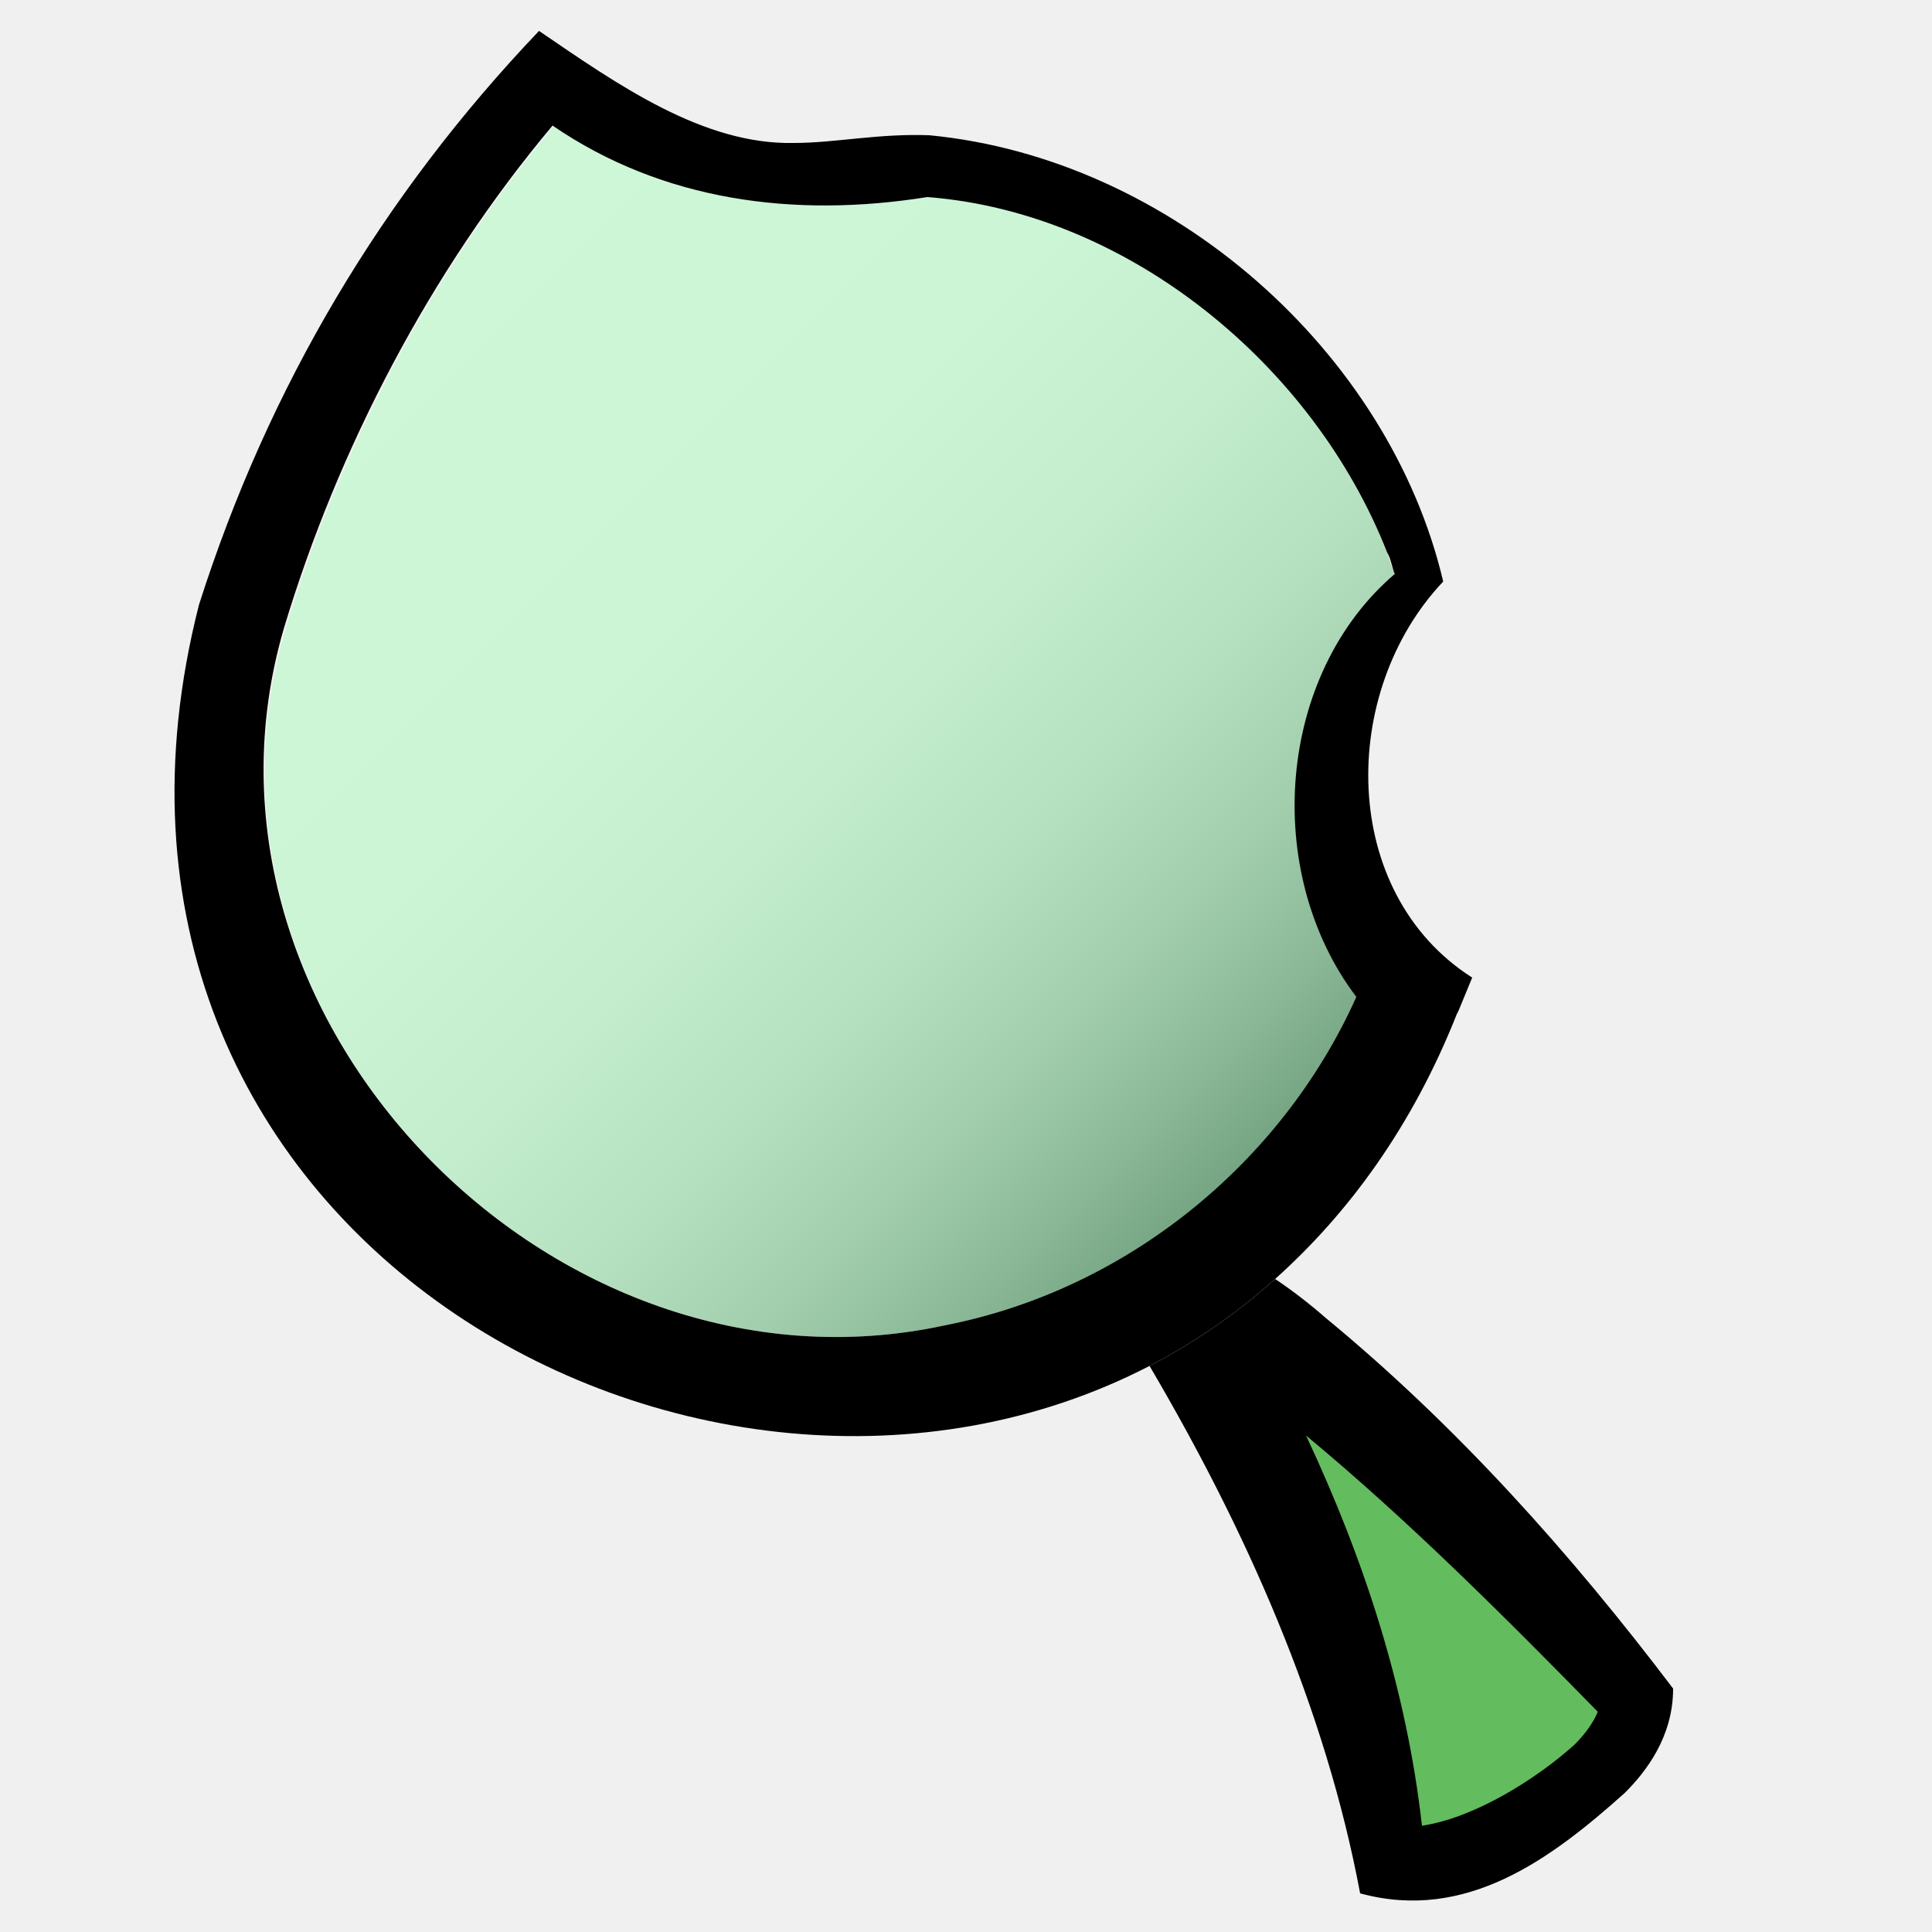
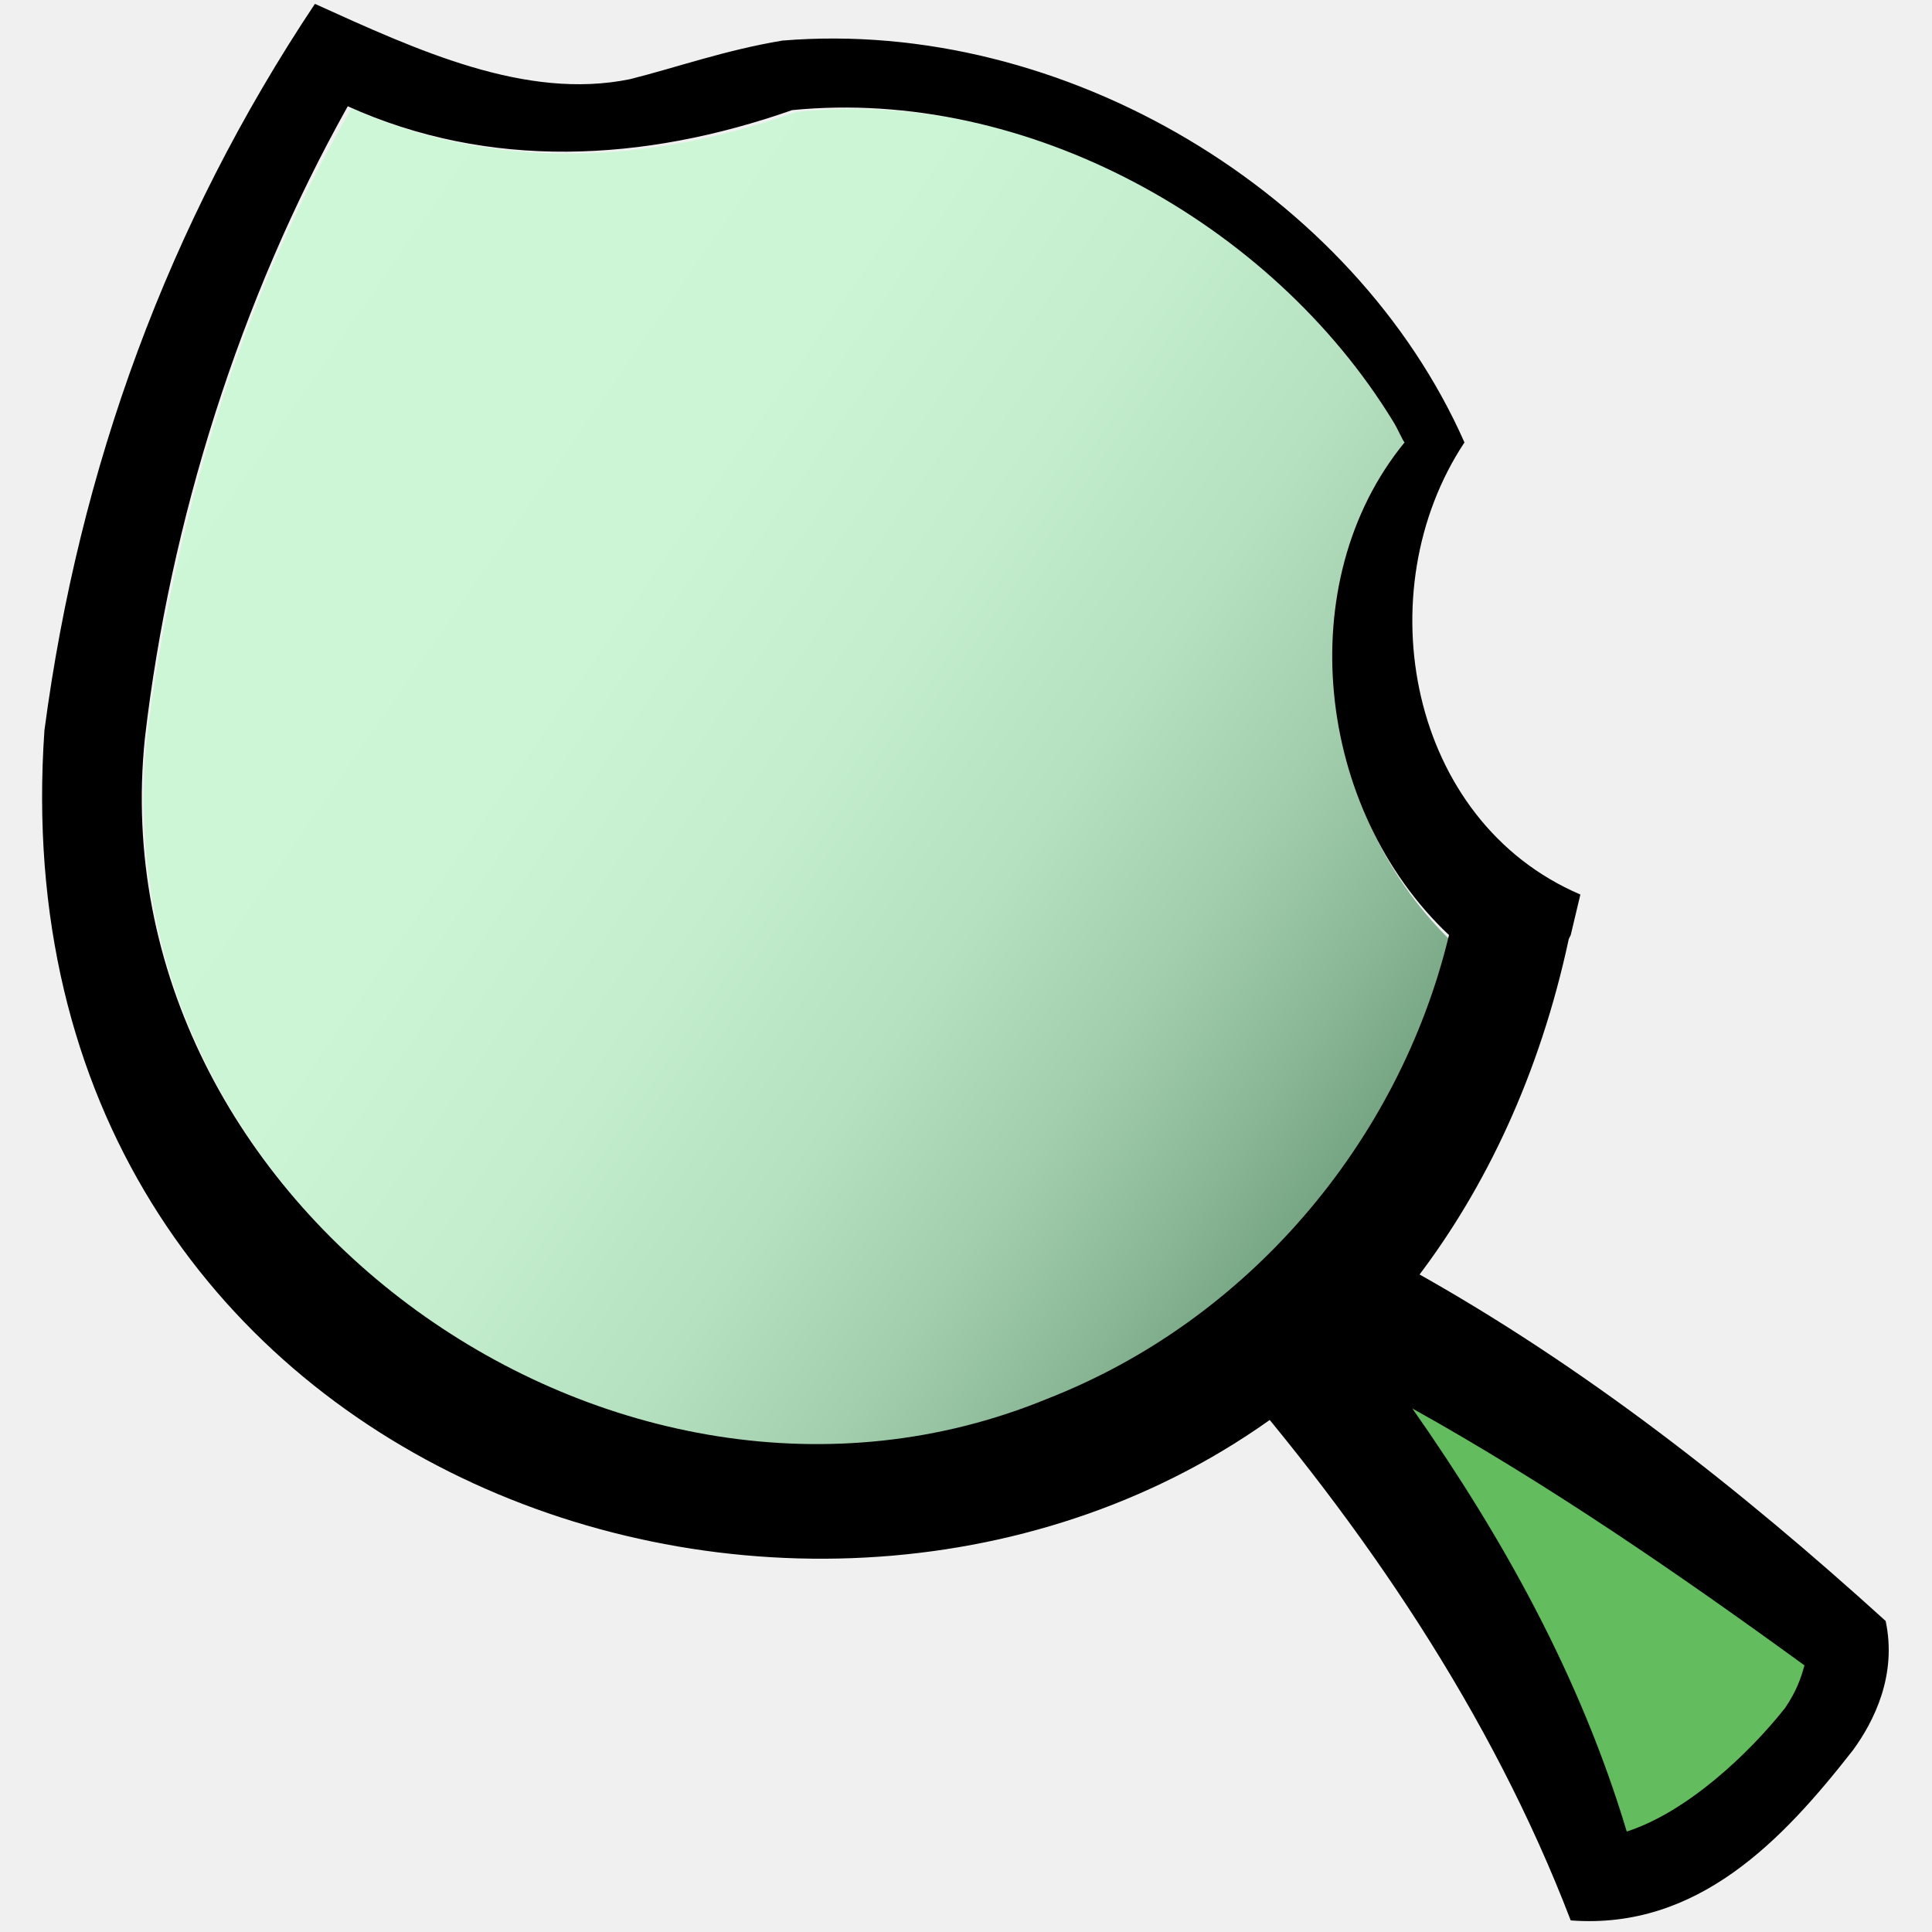
<svg xmlns="http://www.w3.org/2000/svg" version="1.1" id="Layer_1" x="0px" y="0px" viewBox="0 0 100 100" style="enable-background:new 0 0 100 100;" xml:space="preserve">
  <style type="text/css">
	.st0{fill:#63BC5E;}
- 	.st1{fill:#FFFFFF;}
- 	.st2{fill:url(#SVGID_1_);}
- 	.st3{fill:url(#SVGID_00000092452919678699548060000011139710125375103148_);}
- 	.st4{fill:url(#SVGID_00000044865547650087059900000009441818429095062408_);}
+ 	.st1{fill:url(#SVGID_1_);}
</style>
-   <polygon class="st0" points="63.7,70.6 73,97.3 84.5,88.5 " />
-   <path class="st1" d="M-225.2,0c-27.6,0-50,22.4-50,50s22.4,50,50,50s50-22.4,50-50S-197.6,0-225.2,0z M-225.2,93  c-23.8,0-43-19.2-43-43s19.3-43,43-43s43,19.2,43,43S-201.4,93-225.2,93z" />
  <g>
-     <path class="st1" d="M-111.3,19.9v0.4h4.4v-8.2h-4.1c-2.4,0-4.3,1.9-4.3,4.3v2.3h2.8C-111.9,18.7-111.3,19.2-111.3,19.9z" />
-     <path class="st1" d="M-111.3,64.8c0,0.7-0.5,1.2-1.2,1.2h-2.8v3.2c0,2.4,1.9,4.3,4.3,4.3h42c2.4,0,4.3-1.9,4.3-4.3v-4.8h-46.7   L-111.3,64.8L-111.3,64.8z" />
-     <path class="st1" d="M-91.8,42.4l-7.6-6.3l-7.6,6.3V25.2h-4.4v0.4c0,0.7-0.5,1.2-1.2,1.2h-2.8v31.1h2.8c0.7,0,1.2,0.5,1.2,1.2v0.4   h46.7V25.2h-27.1C-91.8,25.2-91.8,42.4-91.8,42.4z" />
-     <path class="st1" d="M-69,12.1h-22.8v8.2h27.1v-3.9C-64.7,14-66.6,12.1-69,12.1z" />
-   </g>
-   <path d="M68.6,68.2c-0.8-0.7-1.7-1.4-2.6-2c-2,1.8-4.2,3.3-6.5,4.5c5,8.5,9.1,17.7,10.9,27.3c5.5,1.5,9.9-1.8,13.7-5.2  c1.1-1.1,2.5-2.9,2.5-5.4C81.3,80.4,75.4,73.8,68.6,68.2z M73.6,94.5c-0.8-7.1-3-13.8-6-20.2c5.3,4.4,10.2,9.3,15.1,14.3  c-0.2,0.5-0.6,1.1-1.2,1.7C79.5,92.1,76.3,94.1,73.6,94.5z" />
-   <linearGradient id="SVGID_1_" gradientUnits="userSpaceOnUse" x1="19.806" y1="15.345" x2="64.507" y2="60.046">
-     <stop offset="0" style="stop-color:#CDF7D7" />
-     <stop offset="0.351" style="stop-color:#CBF5D5" />
-     <stop offset="0.539" style="stop-color:#C3EDCD" />
-     <stop offset="0.687" style="stop-color:#B5E1C0" />
-     <stop offset="0.816" style="stop-color:#A2CEAD" />
-     <stop offset="0.93" style="stop-color:#89B796" />
-     <stop offset="1" style="stop-color:#76A583" />
-   </linearGradient>
-   <path class="st2" d="M72.2,29.7c-0.1-0.1-0.3-0.8-0.4-1.1C68.1,18.9,58.5,11,48.1,10.2c-6.9,1.1-13.7,0.2-19.4-3.7  c-6.3,7.5-11.1,16.7-13.9,26C8.8,52.6,28.6,73,48.9,68.6c9.3-1.7,17.4-8.3,21.3-17C65.4,45,66.1,34.9,72.2,29.7z" />
-   <path d="M74.7,30.1C71.9,18.2,60.6,8.2,48.1,7c-2.6-0.1-4.9,0.4-7,0.4C36.4,7.5,32,4.4,27.9,1.6C19.8,10.1,13.9,20,10.3,31.3  C2,63.8,36.3,82.7,59.5,70.7c2.3-1.2,4.5-2.7,6.5-4.5c3.8-3.4,7.1-7.9,9.4-13.7l0.1-0.2c0,0,0.7-1.7,0.7-1.7  C69.3,46.2,69.3,35.8,74.7,30.1z M48.9,68.6C28.6,73,8.8,52.6,14.7,32.5c2.8-9.3,7.6-18.5,13.9-26c5.7,3.9,12.5,4.8,19.4,3.7  c10.4,0.8,20,8.7,23.8,18.4c0.2,0.3,0.3,1,0.4,1.1c-6.1,5.2-6.9,15.4-2,21.9C66.3,60.3,58.2,66.8,48.9,68.6z" />
-   <g>
-     <linearGradient id="SVGID_00000003820199806043349830000010255655554688934559_" gradientUnits="userSpaceOnUse" x1="147.653" y1="-61.334" x2="112.061" y2="-61.334" gradientTransform="matrix(1 0 0 -1 0 102)">
+     <polygon class="st0" points="67.9,69.4 84.1,98 95.4,85.7  " />
+     <path d="M73,65.7c-1-0.7-2.3-1.2-3.4-1.8c-2,2.4-4.1,4.7-6.5,6.5c7.5,8.6,14.1,18.3,18.2,29c6.6,0.5,11-4.2,14.6-8.8   c1.1-1.5,2.3-3.9,1.7-6.7C90.1,77.1,82,70.7,73,65.7z M84.2,94.8c-2.4-8-6.4-15.2-11.1-21.9c7,3.9,13.7,8.5,20.3,13.3   c-0.2,0.7-0.4,1.3-1,2.2C90.5,90.8,87.3,93.8,84.2,94.8z" />
+     <linearGradient id="SVGID_1_" gradientUnits="userSpaceOnUse" x1="16.41" y1="10.848" x2="68.443" y2="62.881" gradientTransform="matrix(0.9838 -0.179 0.179 0.9838 -8.2497 9.757)">
      <stop offset="0" style="stop-color:#CDF7D7" />
      <stop offset="0.351" style="stop-color:#CBF5D5" />
      <stop offset="0.539" style="stop-color:#C3EDCD" />
      <stop offset="0.687" style="stop-color:#B5E1C0" />
      <stop offset="0.816" style="stop-color:#A2CEAD" />
      <stop offset="0.93" style="stop-color:#89B796" />
      <stop offset="1" style="stop-color:#76A583" />
    </linearGradient>
-     <path style="fill:url(#SVGID_00000003820199806043349830000010255655554688934559_);" d="M120.6,129.2c-1.7,3.8,0.8,7.2,5,6.8   c7,8.8,5.7,21.7-0.6,30.5c-3.2,4.4-6.4,8-8.4,12.5c-2.3,4.9-3.6,10.6-4.6,16.1c0.5,1.9,1,4.4,1.4,7.3c11.8-11.3,28-8.8,33.6-7.4   c-0.1-4.6-0.4-16,0.1-20.5c1.1-11.3,0.2-42,0-47.7c-2.2-0.9-8.4-3.2-14.6-2.4c-4.1,0.5-8,1.8-11.8,4c0.1,0.1,0.2,0.3,0.2,0.3   L120.6,129.2z" />
-     <path class="st0" d="M96.6,146.9c1,4.5-2.8,8.5-7.2,7.5l-0.7,2.9c3.4,2.2,3.6,7.5,0.6,10.2c1.4,5.1,4.6,9.6,8.3,13.3   c3.2,3.1,6.8,5.8,10.6,8c0.8-4.1,2-8.2,3.9-12.1c2.3-4.8,6.2-8.9,9.4-12.8c6.3-7.5,8.2-18.6,3.8-27.6c-4.7,1.7-8.4-2.8-7.5-7.2   c-4.1-3.3-8.7-6.1-13.5-8.4c0.1,1.2,0.2,2.5,0.2,3.8c0.5,7.8-4.9,13.9-9.6,19.4C95.9,144.8,96.4,145.9,96.6,146.9z M106.8,155.7   c0.1-0.1,0.2-0.2,0.4-0.4c3.2-2.9,3.3-7.3,1.7-11.3c3.7,3.5,3.6,10.3-0.7,13.4c-0.6,0.5-1.1,1-1.6,1.6c-0.8,1-1.4,2.2-1.7,3.5   c-0.5,2.1-0.3,4.4,0.2,6.6l0,0c-1.3-2-2.1-4.4-1.9-6.9C103.4,159.8,104.8,157.3,106.8,155.7z" />
-     <linearGradient id="SVGID_00000136407887466746100100000000710009504638217880_" gradientUnits="userSpaceOnUse" x1="69.776" y1="-62.549" x2="108.336" y2="-62.549" gradientTransform="matrix(1 0 0 -1 0 102)">
-       <stop offset="0" style="stop-color:#CDF7D7" />
-       <stop offset="0.351" style="stop-color:#CBF5D5" />
-       <stop offset="0.539" style="stop-color:#C3EDCD" />
-       <stop offset="0.687" style="stop-color:#B5E1C0" />
-       <stop offset="0.816" style="stop-color:#A2CEAD" />
-       <stop offset="0.93" style="stop-color:#89B796" />
-       <stop offset="1" style="stop-color:#76A583" />
-     </linearGradient>
-     <path style="fill:url(#SVGID_00000136407887466746100100000000710009504638217880_);" d="M86.6,166.4c1.7-0.6,2.9-2.1,3-4.1   c0.2-1.9-0.9-3.6-2.6-4.3l0.1-0.5c0.1-0.5,1.1-4.4,1.2-4.8l0.8,0.2c5.9,2,8.3-6.5,2.9-8.4c2.6-4.6,6.4-8.8,7.7-13.4   c0.1-0.3,0.2-0.6,0.2-1c-12.2-7.1-26.4-3.6-30.1-2.5v68c3.3-1,9.8-3,14.8-3c0.2,0,0.5,0,0.7,0c6.3,0.2,14.1,4.3,20.9,10.7   c1.2-3.4,1.8-6.6,2.2-8.9C97.8,188.3,88,179.1,86.6,166.4z" />
-     <path class="st0" d="M105.4,210.6c0.8,0.4,2.3,0.8,4,0.9c1.3,0,2.1-0.2,2.5-0.3c-0.2-5.9-0.9-11-1.7-14.4   C109.5,200.6,108.1,206,105.4,210.6z" />
-     <path d="M150,125.7v-0.9l-0.8-0.4c-0.3-0.2-8.5-4.1-17.1-3c-4.8,0.6-9.2,2.1-13.6,4.8c0.6,0.6,1.2,1.1,1.7,1.7c0,0,0.2,0.2,0.4,0.4   c3.8-2.2,7.7-3.5,11.8-4c6.3-0.8,12.5,1.5,14.7,2.4c0.2,5.7,1.1,36.4,0,47.7c-0.5,4.5-0.2,15.9-0.1,20.5   c-5.6-1.3-21.7-3.8-33.6,7.4c0.2,1.2,0.3,2.5,0.4,3.8c13.1-14.7,33.3-8.2,34.3-7.9l2,0.7l-0.1-2.1c0-0.2-0.5-16.7,0-22.1   C151.3,162.1,150.1,127.1,150,125.7z" />
-     <path d="M85.3,192.7c-0.2,0-0.4,0-0.7,0c-5,0-11.6,1.9-14.8,3v-68c3.8-1.1,17.9-4.7,30.1,2.5c0.2-1,0.4-2,0.5-3.1   c-15.1-8.2-32.4-2-32.6-1.9l-1,0.4v74.3l2-0.7c0.1,0,10.2-3.7,16.4-3.4c5.9,0.2,13.4,4.3,19.8,10.7c0.4-1,0.8-2,1.2-3   C99.4,197,91.6,193,85.3,192.7z" />
-     <path d="M99.6,131.1c-1.2,4.5-5.1,8.8-7.7,13.4c5.4,1.9,3,10.4-2.9,8.4l-0.7-0.2c-0.1,0.4-1.1,4.3-1.2,4.8L87,158   c1.7,0.7,2.8,2.5,2.6,4.3c-0.1,2-1.3,3.5-3,4.1c1.4,12.7,11.2,21.8,21.7,28.1c0.1-0.6,0.2-1.2,0.2-1.7l0,0c0.1-0.6,0.6-1.1,1.2-1.2   c0.6-0.1,1.2,0.3,1.5,0.9c0.3,0.7,0.5,1.5,0.8,2.6c1-5.5,2.3-11.2,4.6-16.1c2-4.4,5.2-8,8.4-12.5c6.3-8.9,7.6-21.7,0.6-30.5   c-4.2,0.4-6.8-2.9-5-6.8l0.4-0.7c0,0-0.1-0.1-0.2-0.3c-0.2-0.2-0.4-0.4-0.4-0.4c-0.6-0.6-1.1-1.2-1.7-1.7   c-5.7-5.3-12.5-9.2-19.4-12.4c0.6,4.3,1.4,9.1,1.1,13.4c-0.1,1-0.3,2.1-0.5,3.1C99.8,130.5,99.7,130.8,99.6,131.1z M104.7,124.6   c0-1.3-0.1-2.5-0.2-3.8c4.8,2.4,9.3,5.1,13.5,8.4c-0.9,4.4,2.8,8.9,7.5,7.2c4.4,9,2.5,20-3.8,27.6c-3.3,3.9-7.1,8-9.4,12.8   c-1.9,3.9-3.1,8-3.9,12.1c-3.9-2.3-7.5-4.9-10.6-8c-3.7-3.7-6.9-8.2-8.3-13.3c3.1-2.7,2.9-8-0.6-10.2l0.7-2.9   c4.4,1,8.2-3.1,7.2-7.5c-0.2-1.1-0.7-2.1-1.5-3C99.8,138.4,105.2,132.4,104.7,124.6z" />
-     <path d="M112,195c-0.3-1-0.5-1.9-0.8-2.6c-0.2-0.6-0.8-1-1.5-0.9c-0.6,0.1-1.1,0.6-1.2,1.2l0,0c-0.1,0.5-0.1,1-0.2,1.7   c-0.3,2.3-1,5.5-2.2,8.9c-0.3,1-0.7,2-1.2,3c-0.6,1.3-1.2,2.6-2,3.8l-0.4,0.6l0.4,0.6c1.1,1.7,4.5,2.2,6.3,2.3c0.1,0,0.3,0,0.4,0   c1.5,0,3.3-0.3,4.2-1.4l0.2-0.3v-0.4c-0.1-1.9-0.2-3.7-0.3-5.4c-0.1-1.3-0.2-2.6-0.4-3.8C113,199.5,112.6,197,112,195z    M109.4,211.5c-1.7-0.1-3.2-0.5-4-0.9c2.7-4.6,4.1-10,4.8-13.9c0.8,3.5,1.5,8.6,1.7,14.4C111.5,211.3,110.7,211.5,109.4,211.5z" />
-     <path d="M105.1,169.2c-0.5-2.3-0.7-4.6-0.2-6.6c0.3-1.3,0.9-2.5,1.7-3.5c0.5-0.6,1-1.1,1.6-1.6c4.3-3.1,4.4-9.9,0.7-13.4   c1.6,4,1.5,8.4-1.7,11.3c-0.1,0.1-0.2,0.3-0.4,0.4c-2,1.6-3.4,4.1-3.6,6.6C103,164.8,103.8,167.3,105.1,169.2L105.1,169.2z" />
+     <path class="st1" d="M72.8,23c-0.1-0.1-0.5-0.8-0.6-1.1c-6.3-10.4-18.9-17.4-31-16.1c-7.6,2.7-15.7,3.1-23-0.2   C12.5,15.4,9,27,7.6,38.2C5.1,62.5,31.9,81.7,54.2,72.4C64.6,68.5,72.4,59.4,75,48.6C68.2,41.9,66.9,30.3,72.8,23z" />
+     <path d="M75.8,22.9C70.1,10,55.1,0.9,40.5,2.1c-3,0.5-5.5,1.4-7.9,2c-5.4,1.1-11-1.5-16.3-3.9c-7.6,11.4-12.2,24-14,37.6   c-2.7,38.9,40.4,53.4,64.5,34.9c2.4-1.8,4.6-4.1,6.5-6.5c3.6-4.7,6.4-10.6,7.9-17.6l0.1-0.2l0.5-2.1C72.9,42.5,70.7,30.6,75.8,22.9   z M54.2,72.4c-22.3,9.2-49.2-10-46.7-34.2C8.8,27,12.4,15.5,18,5.5c7.3,3.3,15.3,2.9,23,0.2c12.1-1.2,24.8,5.8,31.1,16.1   c0.2,0.3,0.5,1,0.6,1.1c-5.9,7.2-4.6,19,2.3,25.5C72.4,59.2,64.5,68.4,54.2,72.4z" />
  </g>
</svg>
